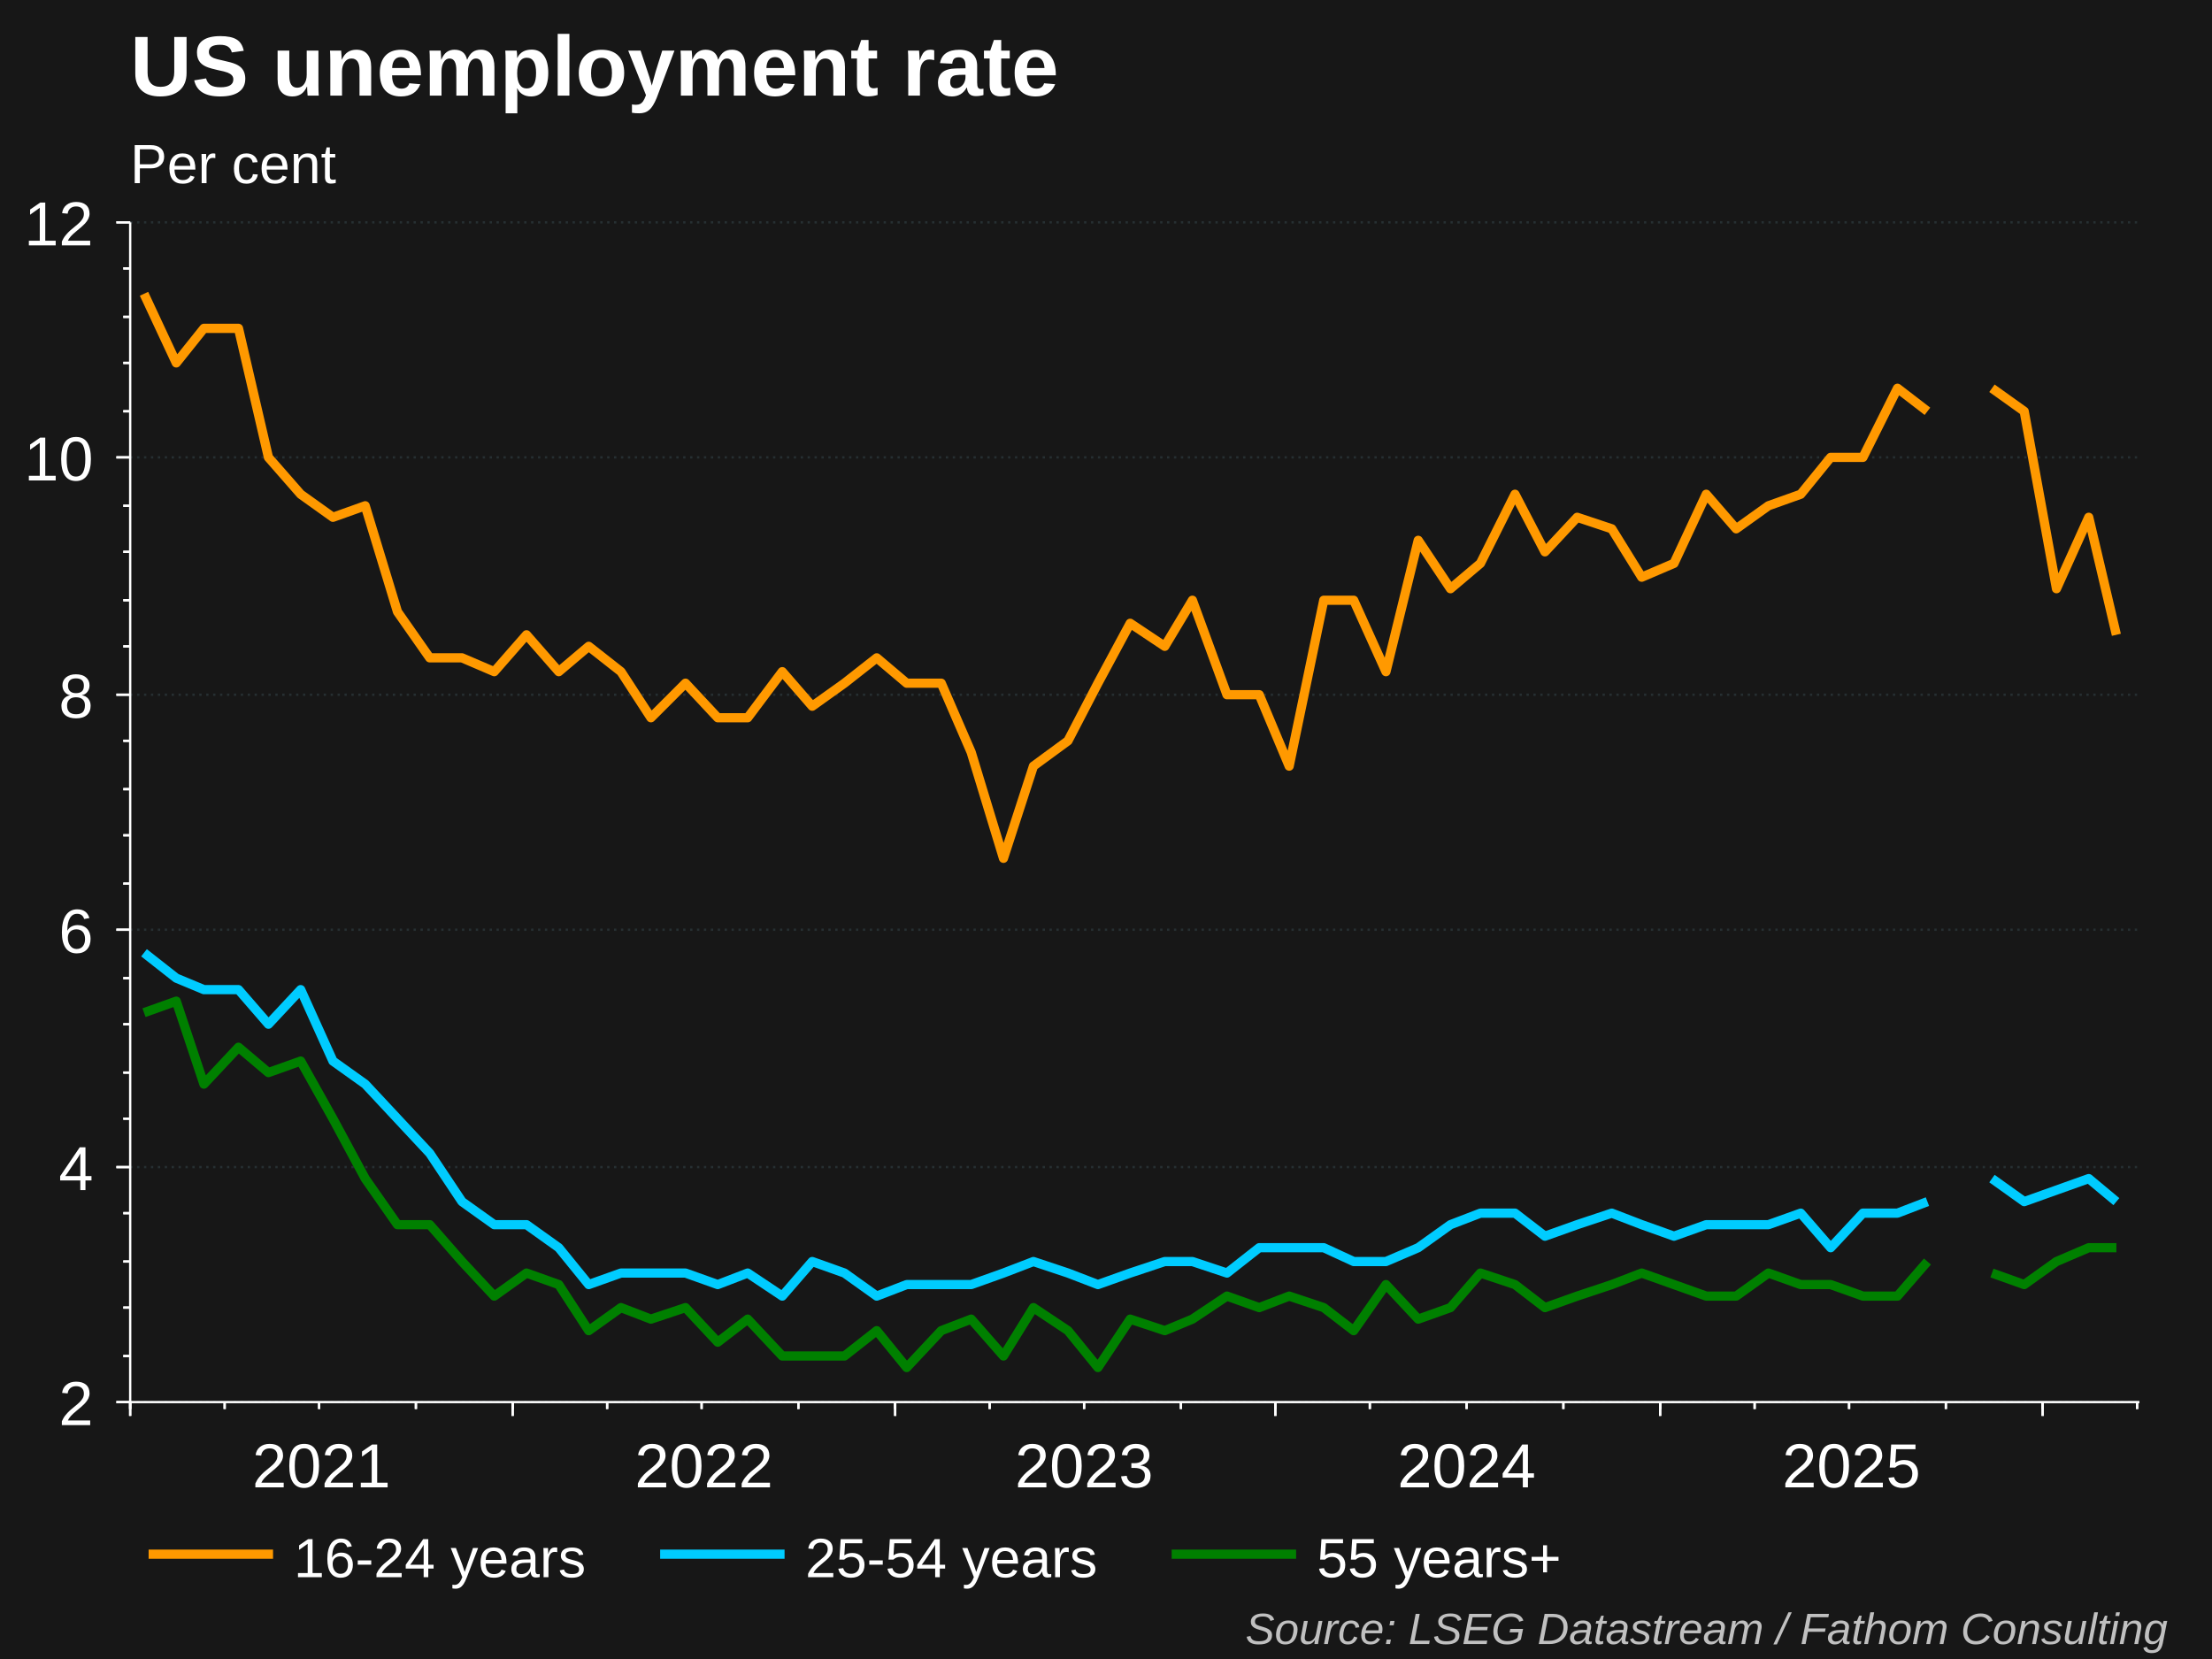
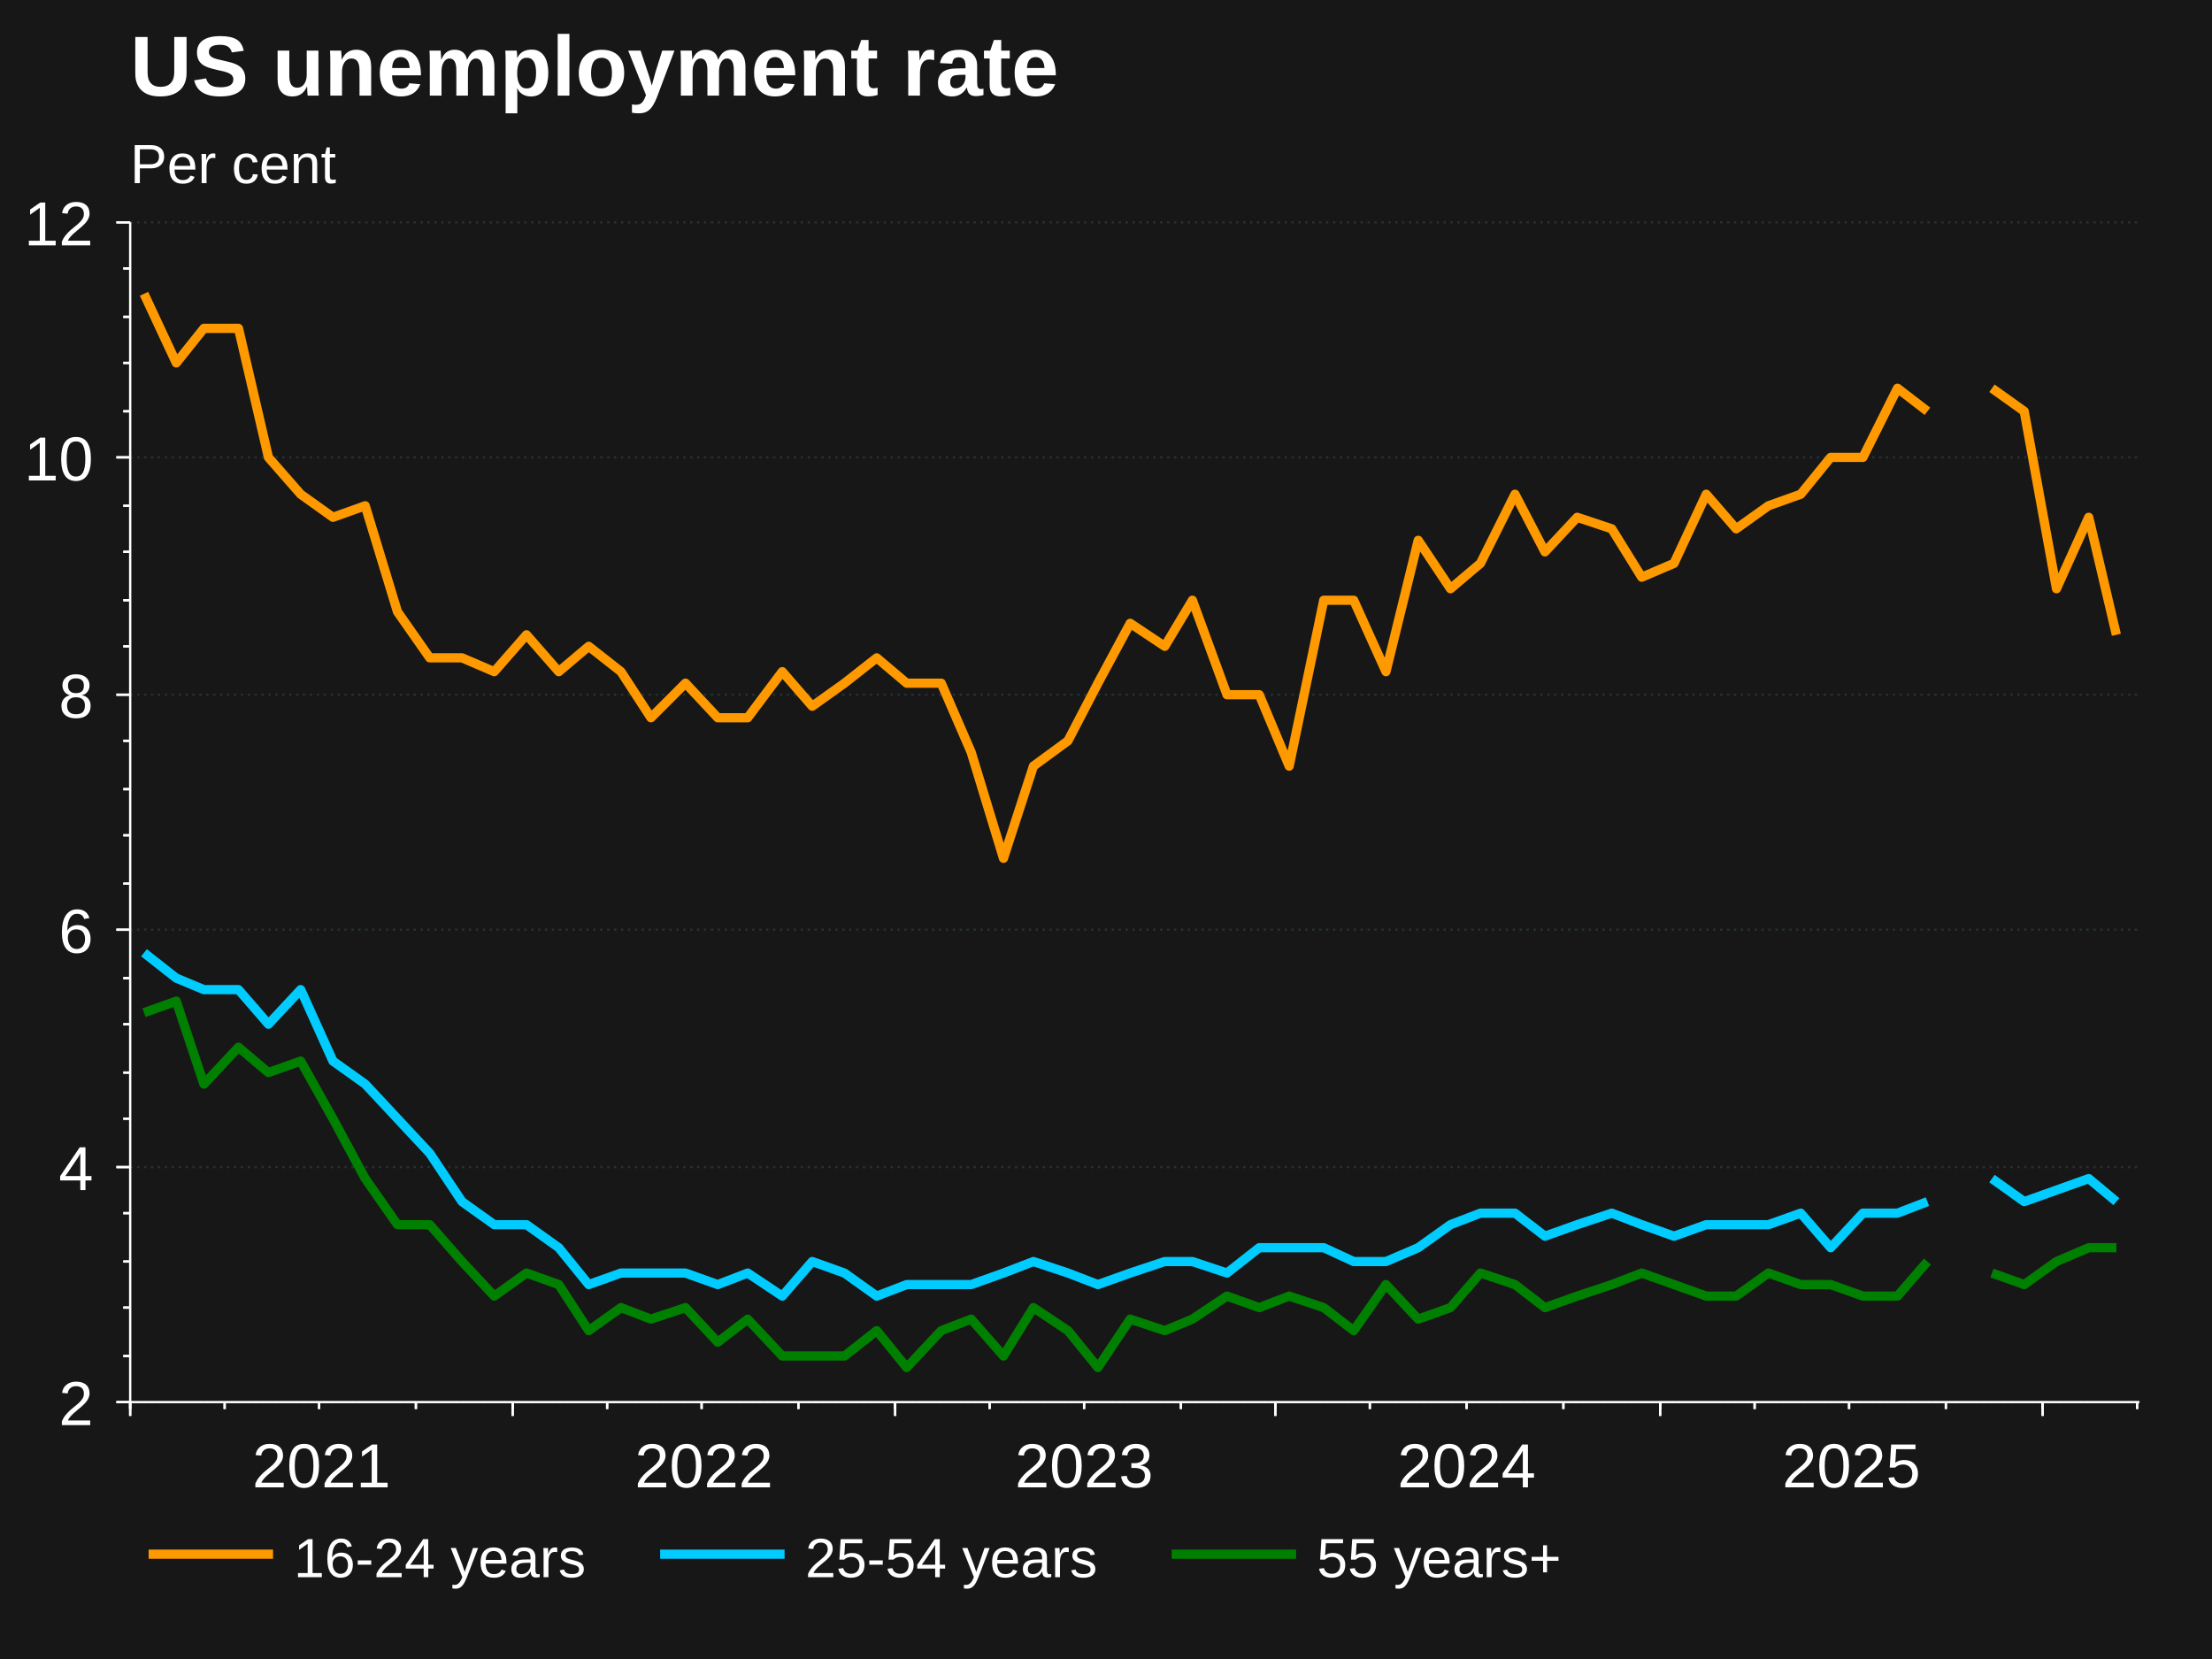
<svg xmlns="http://www.w3.org/2000/svg" xmlns:ns1="ns_custommenu" xml:space="preserve" viewBox="0 0 960 720" preserveAspectRatio="none">
  <g transform="translate(0.5,0.5)">
    <g />
    <g class="s0">
      <rect x="-1" y="-1" width="961" height="721" />
-     </g>
-     <g class="s1">
-       <g class="s2">
-         <text x="540" y="713">Source: LSEG Datastream / Fathom Consulting</text>
-       </g>
    </g>
    <g class="s3">
      <g class="s4">
        <text x="56" y="41">US unemployment rate</text>
      </g>
      <g class="s5">
        <text x="56" y="79">Per cent</text>
      </g>
      <g class="s6">
        <text x="56" y="88" />
      </g>
      <g class="s7">
        <line x1="56" y1="608" x2="928" y2="608" />
        <line x1="56" y1="506" x2="928" y2="506" />
        <line x1="56" y1="403" x2="928" y2="403" />
        <line x1="56" y1="301" x2="928" y2="301" />
        <line x1="56" y1="198" x2="928" y2="198" />
        <line x1="56" y1="96" x2="928" y2="96" />
      </g>
      <g style="clip-path:url(#c0);">
        <g id="n0">
          <g class="s8">
            <polyline points="62,127 76,157 88,142 103,142 116,198 130,214 144,224 158,219 172,265 186,285 200,285 214,291 228,275 242,291 255,280 269,291 282,311 297,296 311,311 324,311 339,291 352,306 366,296 380,285 393,296 408,296 421,326 435,372 448,332 463,321 476,296 490,270 505,280 517,260 532,301 546,301 559,332 574,260 587,260 601,291 615,234 629,255 642,244 657,214 670,239 684,224 699,229 712,250 726,244 740,214 753,229 767,219 781,214 794,198 808,198 823,168 836,178" />
          </g>
          <g class="s8">
            <polyline points="864,168 878,178 892,255 906,224 918,275" />
          </g>
          <g class="s9" />
        </g>
        <g id="n1">
          <g class="s10">
            <polyline points="62,413 76,424 88,429 103,429 116,444 130,429 144,460 158,470 172,485 186,500 200,521 214,531 228,531 242,541 255,557 269,552 282,552 297,552 311,557 324,552 339,562 352,547 366,552 380,562 393,557 408,557 421,557 435,552 448,547 463,552 476,557 490,552 505,547 517,547 532,552 546,541 559,541 574,541 587,547 601,547 615,541 629,531 642,526 657,526 670,536 684,531 699,526 712,531 726,536 740,531 753,531 767,531 781,526 794,541 808,526 823,526 836,521" />
          </g>
          <g class="s10">
            <polyline points="864,511 878,521 892,516 906,511 918,521" />
          </g>
          <g class="s11" />
        </g>
        <g id="n2">
          <g class="s12">
            <polyline points="62,439 76,434 88,470 103,454 116,465 130,460 144,485 158,511 172,531 186,531 200,547 214,562 228,552 242,557 255,577 269,567 282,572 297,567 311,582 324,572 339,588 352,588 366,588 380,577 393,593 408,577 421,572 435,588 448,567 463,577 476,593 490,572 505,577 517,572 532,562 546,567 559,562 574,567 587,577 601,557 615,572 629,567 642,552 657,557 670,567 684,562 699,557 712,552 726,557 740,562 753,562 767,552 781,557 794,557 808,562 823,562 836,547" />
          </g>
          <g class="s12">
            <polyline points="864,552 878,557 892,547 906,541 918,541" />
          </g>
          <g class="s13" />
        </g>
      </g>
      <g class="s14">
        <g class="s15">
          <line x1="56" y1="608" x2="928" y2="608" />
          <line x1="56" y1="608" x2="56" y2="614" />
          <line x1="56" y1="608" x2="56" y2="614" />
          <line x1="222" y1="608" x2="222" y2="614" />
          <line x1="222" y1="608" x2="222" y2="614" />
          <line x1="388" y1="608" x2="388" y2="614" />
          <line x1="388" y1="608" x2="388" y2="614" />
          <line x1="553" y1="608" x2="553" y2="614" />
          <line x1="553" y1="608" x2="553" y2="614" />
          <line x1="720" y1="608" x2="720" y2="614" />
          <line x1="720" y1="608" x2="720" y2="614" />
          <line x1="886" y1="608" x2="886" y2="614" />
          <line x1="886" y1="608" x2="886" y2="614" />
          <line x1="56" y1="608" x2="56" y2="611" />
          <line x1="56" y1="608" x2="56" y2="611" />
          <line x1="97" y1="608" x2="97" y2="611" />
          <line x1="97" y1="608" x2="97" y2="611" />
          <line x1="138" y1="608" x2="138" y2="611" />
          <line x1="138" y1="608" x2="138" y2="611" />
          <line x1="180" y1="608" x2="180" y2="611" />
          <line x1="180" y1="608" x2="180" y2="611" />
          <line x1="222" y1="608" x2="222" y2="611" />
          <line x1="222" y1="608" x2="222" y2="611" />
          <line x1="263" y1="608" x2="263" y2="611" />
          <line x1="263" y1="608" x2="263" y2="611" />
          <line x1="304" y1="608" x2="304" y2="611" />
          <line x1="304" y1="608" x2="304" y2="611" />
          <line x1="346" y1="608" x2="346" y2="611" />
          <line x1="346" y1="608" x2="346" y2="611" />
          <line x1="388" y1="608" x2="388" y2="611" />
          <line x1="388" y1="608" x2="388" y2="611" />
          <line x1="429" y1="608" x2="429" y2="611" />
          <line x1="429" y1="608" x2="429" y2="611" />
          <line x1="470" y1="608" x2="470" y2="611" />
          <line x1="470" y1="608" x2="470" y2="611" />
          <line x1="512" y1="608" x2="512" y2="611" />
          <line x1="512" y1="608" x2="512" y2="611" />
          <line x1="553" y1="608" x2="553" y2="611" />
          <line x1="553" y1="608" x2="553" y2="611" />
          <line x1="594" y1="608" x2="594" y2="611" />
          <line x1="594" y1="608" x2="594" y2="611" />
          <line x1="636" y1="608" x2="636" y2="611" />
          <line x1="636" y1="608" x2="636" y2="611" />
          <line x1="678" y1="608" x2="678" y2="611" />
          <line x1="678" y1="608" x2="678" y2="611" />
          <line x1="720" y1="608" x2="720" y2="611" />
          <line x1="720" y1="608" x2="720" y2="611" />
          <line x1="761" y1="608" x2="761" y2="611" />
          <line x1="761" y1="608" x2="761" y2="611" />
          <line x1="802" y1="608" x2="802" y2="611" />
          <line x1="802" y1="608" x2="802" y2="611" />
          <line x1="844" y1="608" x2="844" y2="611" />
          <line x1="844" y1="608" x2="844" y2="611" />
          <line x1="886" y1="608" x2="886" y2="611" />
          <line x1="886" y1="608" x2="886" y2="611" />
          <line x1="927" y1="608" x2="927" y2="611" />
          <line x1="927" y1="608" x2="927" y2="611" />
          <g class="s16">
            <g class="s17">
              <text x="139" y="645">2021</text>
              <text x="305" y="645">2022</text>
              <text x="470" y="645">2023</text>
              <text x="636" y="645">2024</text>
              <text x="803" y="645">2025</text>
            </g>
          </g>
          <g class="s16">
            <g class="s17" />
          </g>
        </g>
        <g class="s18" />
        <g class="s19">
          <line x1="56" y1="608" x2="56" y2="96" />
          <line x1="56" y1="608" x2="50" y2="608" />
          <line x1="56" y1="608" x2="50" y2="608" />
          <line x1="56" y1="506" x2="50" y2="506" />
          <line x1="56" y1="506" x2="50" y2="506" />
          <line x1="56" y1="403" x2="50" y2="403" />
          <line x1="56" y1="403" x2="50" y2="403" />
          <line x1="56" y1="301" x2="50" y2="301" />
          <line x1="56" y1="301" x2="50" y2="301" />
          <line x1="56" y1="198" x2="50" y2="198" />
          <line x1="56" y1="198" x2="50" y2="198" />
          <line x1="56" y1="96" x2="50" y2="96" />
          <line x1="56" y1="96" x2="50" y2="96" />
          <line x1="56" y1="588" x2="53" y2="588" />
          <line x1="56" y1="588" x2="53" y2="588" />
          <line x1="56" y1="567" x2="53" y2="567" />
          <line x1="56" y1="567" x2="53" y2="567" />
          <line x1="56" y1="547" x2="53" y2="547" />
          <line x1="56" y1="547" x2="53" y2="547" />
          <line x1="56" y1="526" x2="53" y2="526" />
          <line x1="56" y1="526" x2="53" y2="526" />
          <line x1="56" y1="485" x2="53" y2="485" />
          <line x1="56" y1="485" x2="53" y2="485" />
          <line x1="56" y1="465" x2="53" y2="465" />
          <line x1="56" y1="465" x2="53" y2="465" />
          <line x1="56" y1="444" x2="53" y2="444" />
          <line x1="56" y1="444" x2="53" y2="444" />
          <line x1="56" y1="424" x2="53" y2="424" />
          <line x1="56" y1="424" x2="53" y2="424" />
          <line x1="56" y1="383" x2="53" y2="383" />
          <line x1="56" y1="383" x2="53" y2="383" />
          <line x1="56" y1="362" x2="53" y2="362" />
          <line x1="56" y1="362" x2="53" y2="362" />
          <line x1="56" y1="342" x2="53" y2="342" />
          <line x1="56" y1="342" x2="53" y2="342" />
          <line x1="56" y1="321" x2="53" y2="321" />
          <line x1="56" y1="321" x2="53" y2="321" />
          <line x1="56" y1="280" x2="53" y2="280" />
          <line x1="56" y1="280" x2="53" y2="280" />
          <line x1="56" y1="260" x2="53" y2="260" />
          <line x1="56" y1="260" x2="53" y2="260" />
          <line x1="56" y1="239" x2="53" y2="239" />
          <line x1="56" y1="239" x2="53" y2="239" />
          <line x1="56" y1="219" x2="53" y2="219" />
          <line x1="56" y1="219" x2="53" y2="219" />
          <line x1="56" y1="178" x2="53" y2="178" />
          <line x1="56" y1="178" x2="53" y2="178" />
          <line x1="56" y1="157" x2="53" y2="157" />
          <line x1="56" y1="157" x2="53" y2="157" />
          <line x1="56" y1="137" x2="53" y2="137" />
          <line x1="56" y1="137" x2="53" y2="137" />
          <line x1="56" y1="116" x2="53" y2="116" />
          <line x1="56" y1="116" x2="53" y2="116" />
          <g class="s20">
            <g class="s21">
              <text x="40" y="618" transform="rotate(360 40,608)">2</text>
              <text x="40" y="516" transform="rotate(360 40,506)">4</text>
              <text x="40" y="413" transform="rotate(360 40,403)">6</text>
              <text x="40" y="311" transform="rotate(360 40,301)">8</text>
              <text x="40" y="208" transform="rotate(360 40,198)">10</text>
              <text x="40" y="106" transform="rotate(360 40,96)">12</text>
            </g>
          </g>
          <g class="s20">
            <g class="s21" />
          </g>
        </g>
      </g>
    </g>
    <g class="s22">
      <g>
        <rect x="56" y="608" width="872" height="49" />
      </g>
    </g>
    <g class="s23">
      <g class="s24">
        <rect x="59" y="660" width="659" height="33" />
      </g>
      <g class="s8">
        <polyline points="64,674 118,674" />
      </g>
      <g class="s9" />
      <g class="s25">
        <text x="127" y="684">16-24 years</text>
      </g>
      <g class="s10">
        <polyline points="286,674 340,674" />
      </g>
      <g class="s11" />
      <g class="s26">
        <text x="349" y="684">25-54 years</text>
      </g>
      <g class="s12">
        <polyline points="508,674 562,674" />
      </g>
      <g class="s13" />
      <g class="s27">
        <text x="571" y="684">55 years+ </text>
      </g>
    </g>
    <g />
  </g>
  <defs>
    <clipPath id="c0">
      <rect x="56" y="96" width="872" height="512" />
    </clipPath>
    <ns1:menu id="CustomMenu">
      <ns1:item action="CopySVG">&amp;Copy SVG</ns1:item>
      <ns1:item action="SaveAs">&amp;Save SVG As...</ns1:item>
      <ns1:item action="ViewSource">View Sourc&amp;e...</ns1:item>
      <ns1:item action="About">About SVG Viewer...</ns1:item>
    </ns1:menu>
  </defs>
  <style type="text/css">
  
   svg { font-family:Tahoma; stroke:black; shape-rendering:auto; width:100%; height:100%;}
   line, polyline { fill:none; stroke-linejoin:round; }
   text { stroke:none; fill:black; fill-opacity:1; text-rendering:geometricPrecision; pointer-events:none; }
   .selectedEvent { stroke-opacity: 0.6; stroke-dasharray: 0; }
   .s0 { stroke:none; fill:#171717; }
   .s1 { font-family:"Arial"; font-size:19px; font-weight:normal; font-style:italic; } .s1 text { fill:#C0C0C0; text-decoration:none; white-space:pre; }
   .s2 { text-anchor:start; }
   .s3 { stroke:#FFFFFF; stroke-width:1; font-family:"Arial"; font-size:21px; font-weight:normal; font-style:normal; } .s3 text { fill:#FFFFFF; text-decoration:none; }
   .s4 { text-anchor:start; font-family:"Arial"; font-size:37px; font-weight:bold; font-style:normal; } .s4 text { fill:#FFFFFF; text-decoration:none; }
   .s5 { text-anchor:start; font-family:"Arial"; font-size:24px; font-weight:normal; font-style:normal; } .s5 text { fill:#FFFFFF; text-decoration:none; }
   .s6 { text-anchor:middle; font-family:"Arial"; font-size:19px; font-weight:normal; font-style:normal; } .s6 text { fill:#FFFFFF; text-decoration:none; }
   .s7 { stroke:#36494F; stroke-opacity:0.50; stroke-width:1; stroke-dasharray:1,2; }
   .s8 { stroke:#FF9900; stroke-width:4; stroke-dasharray:none; }
   .s9 { stroke:#000080; stroke-width:2; stroke-dasharray:none; fill:#000080; }
   .s10 { stroke:#00CCFF; stroke-width:4; stroke-dasharray:none; }
   .s11 { stroke:#FF0000; stroke-width:2; stroke-dasharray:none; fill:#FF0000; }
   .s12 { stroke:#008000; stroke-width:4; stroke-dasharray:none; }
   .s13 { stroke:#0000FF; stroke-width:2; stroke-dasharray:none; fill:#0000FF; }
   .s14 { stroke:#FFFFFF; font-family:"Arial"; font-size:27px; font-weight:normal; font-style:normal; } .s14 text { fill:#FFFFFF; text-decoration:none; }
   .s15 { stroke-width:1; stroke-dasharray:none; }
   .s16 { text-anchor:middle; }
   .s17 { font-family:"Arial"; font-size:27px; font-weight:normal; font-style:normal; } .s17 text { fill:#FFFFFF; text-decoration:none; }
   .s18 { stroke-width:1; stroke-dasharray:none; }
   .s19 { stroke-width:1; stroke-dasharray:none; }
   .s20 { text-anchor:end; }
   .s21 { font-family:"Arial"; font-size:27px; font-weight:normal; font-style:normal; } .s21 text { fill:#FFFFFF; text-decoration:none; }
   .s22 { stroke:#FFFF8B; stroke-opacity:0; stroke-width:4; stroke-dasharray:12,12; fill:none; pointer-events:all; }
   .s23 { font-family:"Arial"; font-size:24px; font-weight:normal; font-style:normal; } .s23 text { fill:#FFFFFF; text-decoration:none; }
   .s24 { stroke:none; stroke-width:1; fill:none; }
   .s25 { font-family:"Arial"; font-size:24px; font-weight:normal; font-style:normal; } .s25 text { fill:#FFFFFF; text-decoration:none; }
   .s26 { font-family:"Arial"; font-size:24px; font-weight:normal; font-style:normal; } .s26 text { fill:#FFFFFF; text-decoration:none; }
   .s27 { font-family:"Arial"; font-size:24px; font-weight:normal; font-style:normal; } .s27 text { fill:#FFFFFF; text-decoration:none; }
  
 </style>
</svg>
